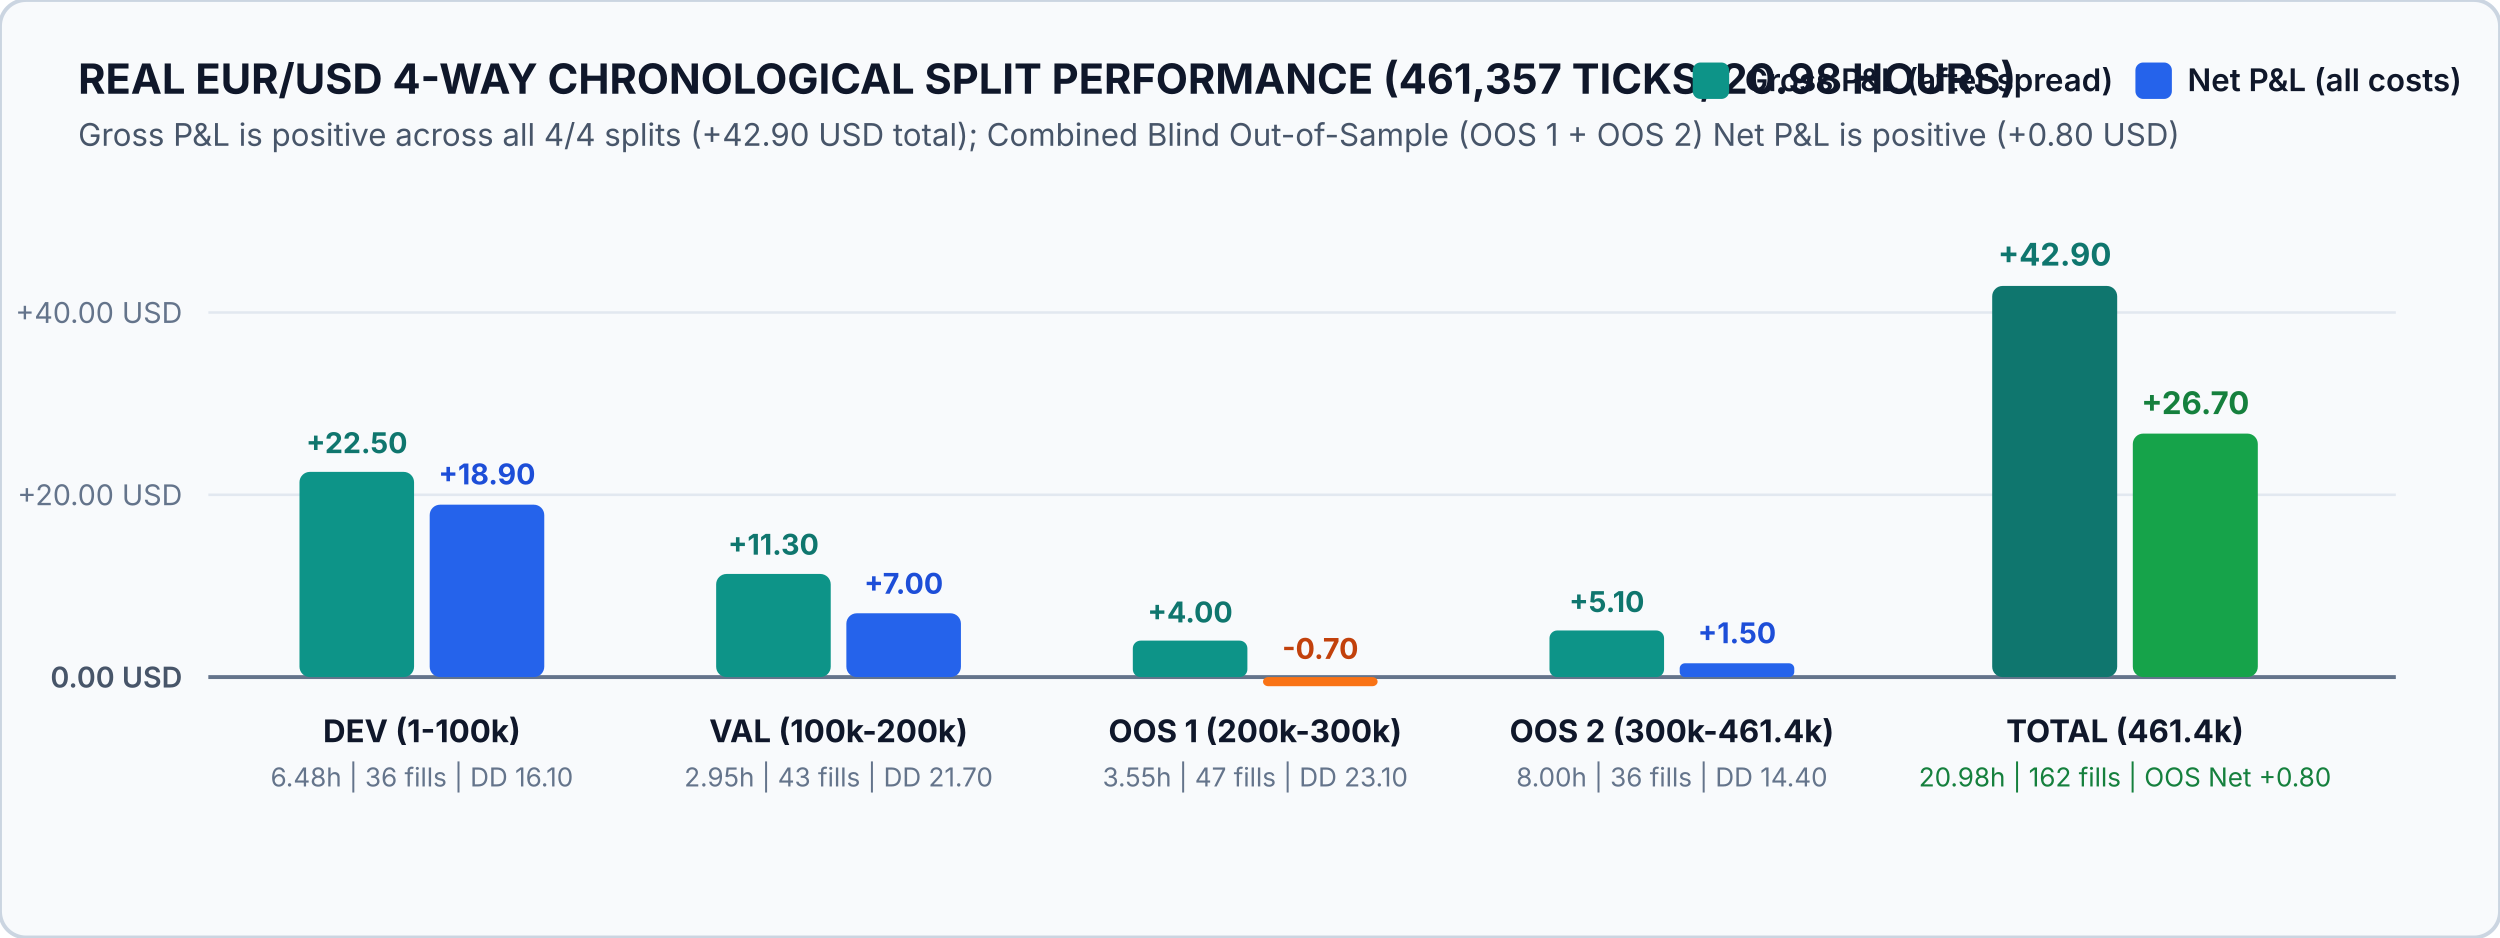
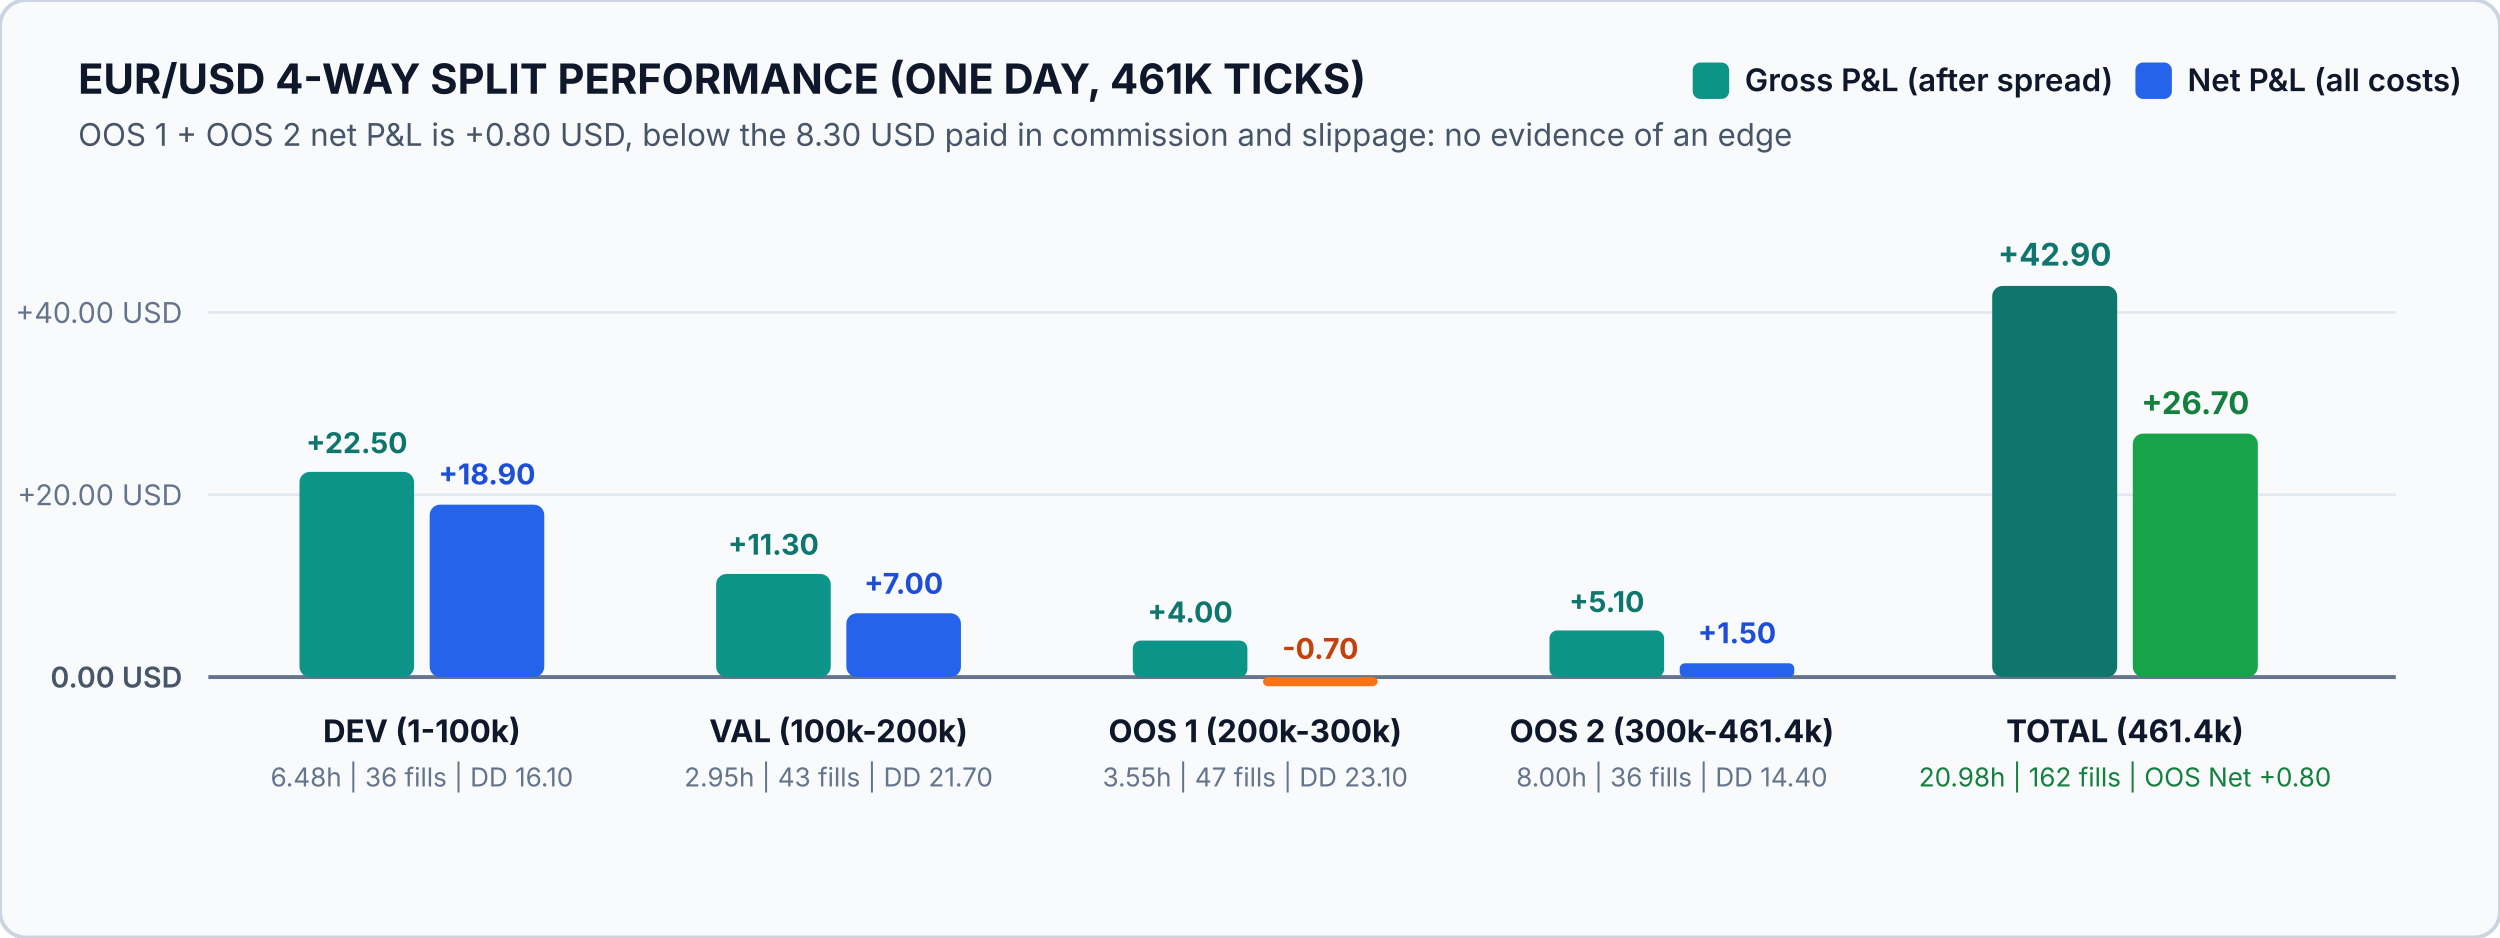
<svg xmlns="http://www.w3.org/2000/svg" viewBox="0 0 960 360" width="100%" height="auto" font-family="Inter, -apple-system, BlinkMacSystemFont, Segoe UI, Roboto, sans-serif">
  <rect width="960" height="360" rx="10" fill="#f8fafc" stroke="#cbd5e1" stroke-width="1.5" />
-   <text x="30" y="36" font-size="16" font-weight="700" fill="#0f172a">REAL EUR/USD 4-WAY CHRONOLOGICAL SPLIT PERFORMANCE (461,357 TICKS, 20.98 HOURS)</text>
-   <text x="30" y="56" font-size="12" fill="#475569">Gross P&amp;L is positive across all 4/4 splits (+42.90 USD total); Combined Blind Out-of-Sample (OOS 1 + OOS 2) Net P&amp;L is positive (+0.80 USD)</text>
+   <text x="30" y="36" font-size="16" font-weight="700" fill="#0f172a">EUR/USD 4-WAY SPLIT PERFORMANCE (ONE DAY, 461K TICKS)</text>
+   <text x="30" y="56" font-size="12" fill="#475569">OOS 1 + OOS 2 net P&amp;L is +0.80 USD, below the 8.30 USD paid in commission and slippage: no evidence of an edge</text>
  <rect x="650" y="24" width="14" height="14" rx="3" fill="#0d9488" />
  <text x="670" y="35" font-size="12" font-weight="600" fill="#0f172a">Gross P&amp;L (after spread)</text>
  <rect x="820" y="24" width="14" height="14" rx="3" fill="#2563eb" />
  <text x="840" y="35" font-size="12" font-weight="600" fill="#0f172a">Net P&amp;L (all costs)</text>
  <line x1="80" y1="260" x2="920" y2="260" stroke="#64748b" stroke-width="1.5" />
  <text x="70" y="264" font-size="11" font-weight="600" fill="#475569" text-anchor="end">0.00 USD</text>
  <line x1="80" y1="190" x2="920" y2="190" stroke="#e2e8f0" stroke-width="1" />
  <text x="70" y="194" font-size="11" fill="#64748b" text-anchor="end">+20.00 USD</text>
  <line x1="80" y1="120" x2="920" y2="120" stroke="#e2e8f0" stroke-width="1" />
  <text x="70" y="124" font-size="11" fill="#64748b" text-anchor="end">+40.00 USD</text>
  <rect x="115" y="181.2" width="44" height="78.8" rx="4" fill="#0d9488" />
  <text x="137" y="174" font-size="11" font-weight="700" fill="#0f766e" text-anchor="middle">+22.50</text>
  <rect x="165" y="193.8" width="44" height="66.2" rx="4" fill="#2563eb" />
  <text x="187" y="186" font-size="11" font-weight="700" fill="#1d4ed8" text-anchor="middle">+18.90</text>
  <text x="162" y="285" font-size="12" font-weight="700" fill="#0f172a" text-anchor="middle">DEV (1-100k)</text>
  <text x="162" y="302" font-size="10" fill="#64748b" text-anchor="middle">6.48h | 36 fills | DD 16.10</text>
  <rect x="275" y="220.4" width="44" height="39.6" rx="4" fill="#0d9488" />
  <text x="297" y="213" font-size="11" font-weight="700" fill="#0f766e" text-anchor="middle">+11.30</text>
  <rect x="325" y="235.5" width="44" height="24.5" rx="4" fill="#2563eb" />
  <text x="347" y="228" font-size="11" font-weight="700" fill="#1d4ed8" text-anchor="middle">+7.00</text>
  <text x="322" y="285" font-size="12" font-weight="700" fill="#0f172a" text-anchor="middle">VAL (100k-200k)</text>
  <text x="322" y="302" font-size="10" fill="#64748b" text-anchor="middle">2.95h | 43 fills | DD 21.70</text>
  <rect x="435" y="246" width="44" height="14" rx="3" fill="#0d9488" />
  <text x="457" y="239" font-size="11" font-weight="700" fill="#0f766e" text-anchor="middle">+4.00</text>
  <rect x="485" y="260" width="44" height="3.5" rx="2" fill="#f97316" />
  <text x="507" y="253" font-size="11" font-weight="700" fill="#c2410c" text-anchor="middle">-0.70</text>
  <text x="482" y="285" font-size="12" font-weight="700" fill="#0f172a" text-anchor="middle">OOS 1 (200k-300k)</text>
  <text x="482" y="302" font-size="10" fill="#64748b" text-anchor="middle">3.55h | 47 fills | DD 23.10</text>
  <rect x="595" y="242.1" width="44" height="17.9" rx="3" fill="#0d9488" />
  <text x="617" y="235" font-size="11" font-weight="700" fill="#0f766e" text-anchor="middle">+5.10</text>
  <rect x="645" y="254.7" width="44" height="5.3" rx="2" fill="#2563eb" />
  <text x="667" y="247" font-size="11" font-weight="700" fill="#1d4ed8" text-anchor="middle">+1.50</text>
  <text x="642" y="285" font-size="12" font-weight="700" fill="#0f172a" text-anchor="middle">OOS 2 (300k-461.4k)</text>
  <text x="642" y="302" font-size="10" fill="#64748b" text-anchor="middle">8.00h | 36 fills | DD 14.40</text>
  <rect x="765" y="109.8" width="48" height="150.2" rx="4" fill="#0f766e" />
  <text x="789" y="102" font-size="12" font-weight="700" fill="#0f766e" text-anchor="middle">+42.90</text>
  <rect x="819" y="166.5" width="48" height="93.5" rx="4" fill="#16a34a" />
  <text x="843" y="159" font-size="12" font-weight="700" fill="#15803d" text-anchor="middle">+26.70</text>
  <text x="816" y="285" font-size="12" font-weight="700" fill="#0f172a" text-anchor="middle">TOTAL (461.4k)</text>
  <text x="816" y="302" font-size="10" fill="#15803d" text-anchor="middle">20.98h | 162 fills | OOS Net +0.80</text>
</svg>
